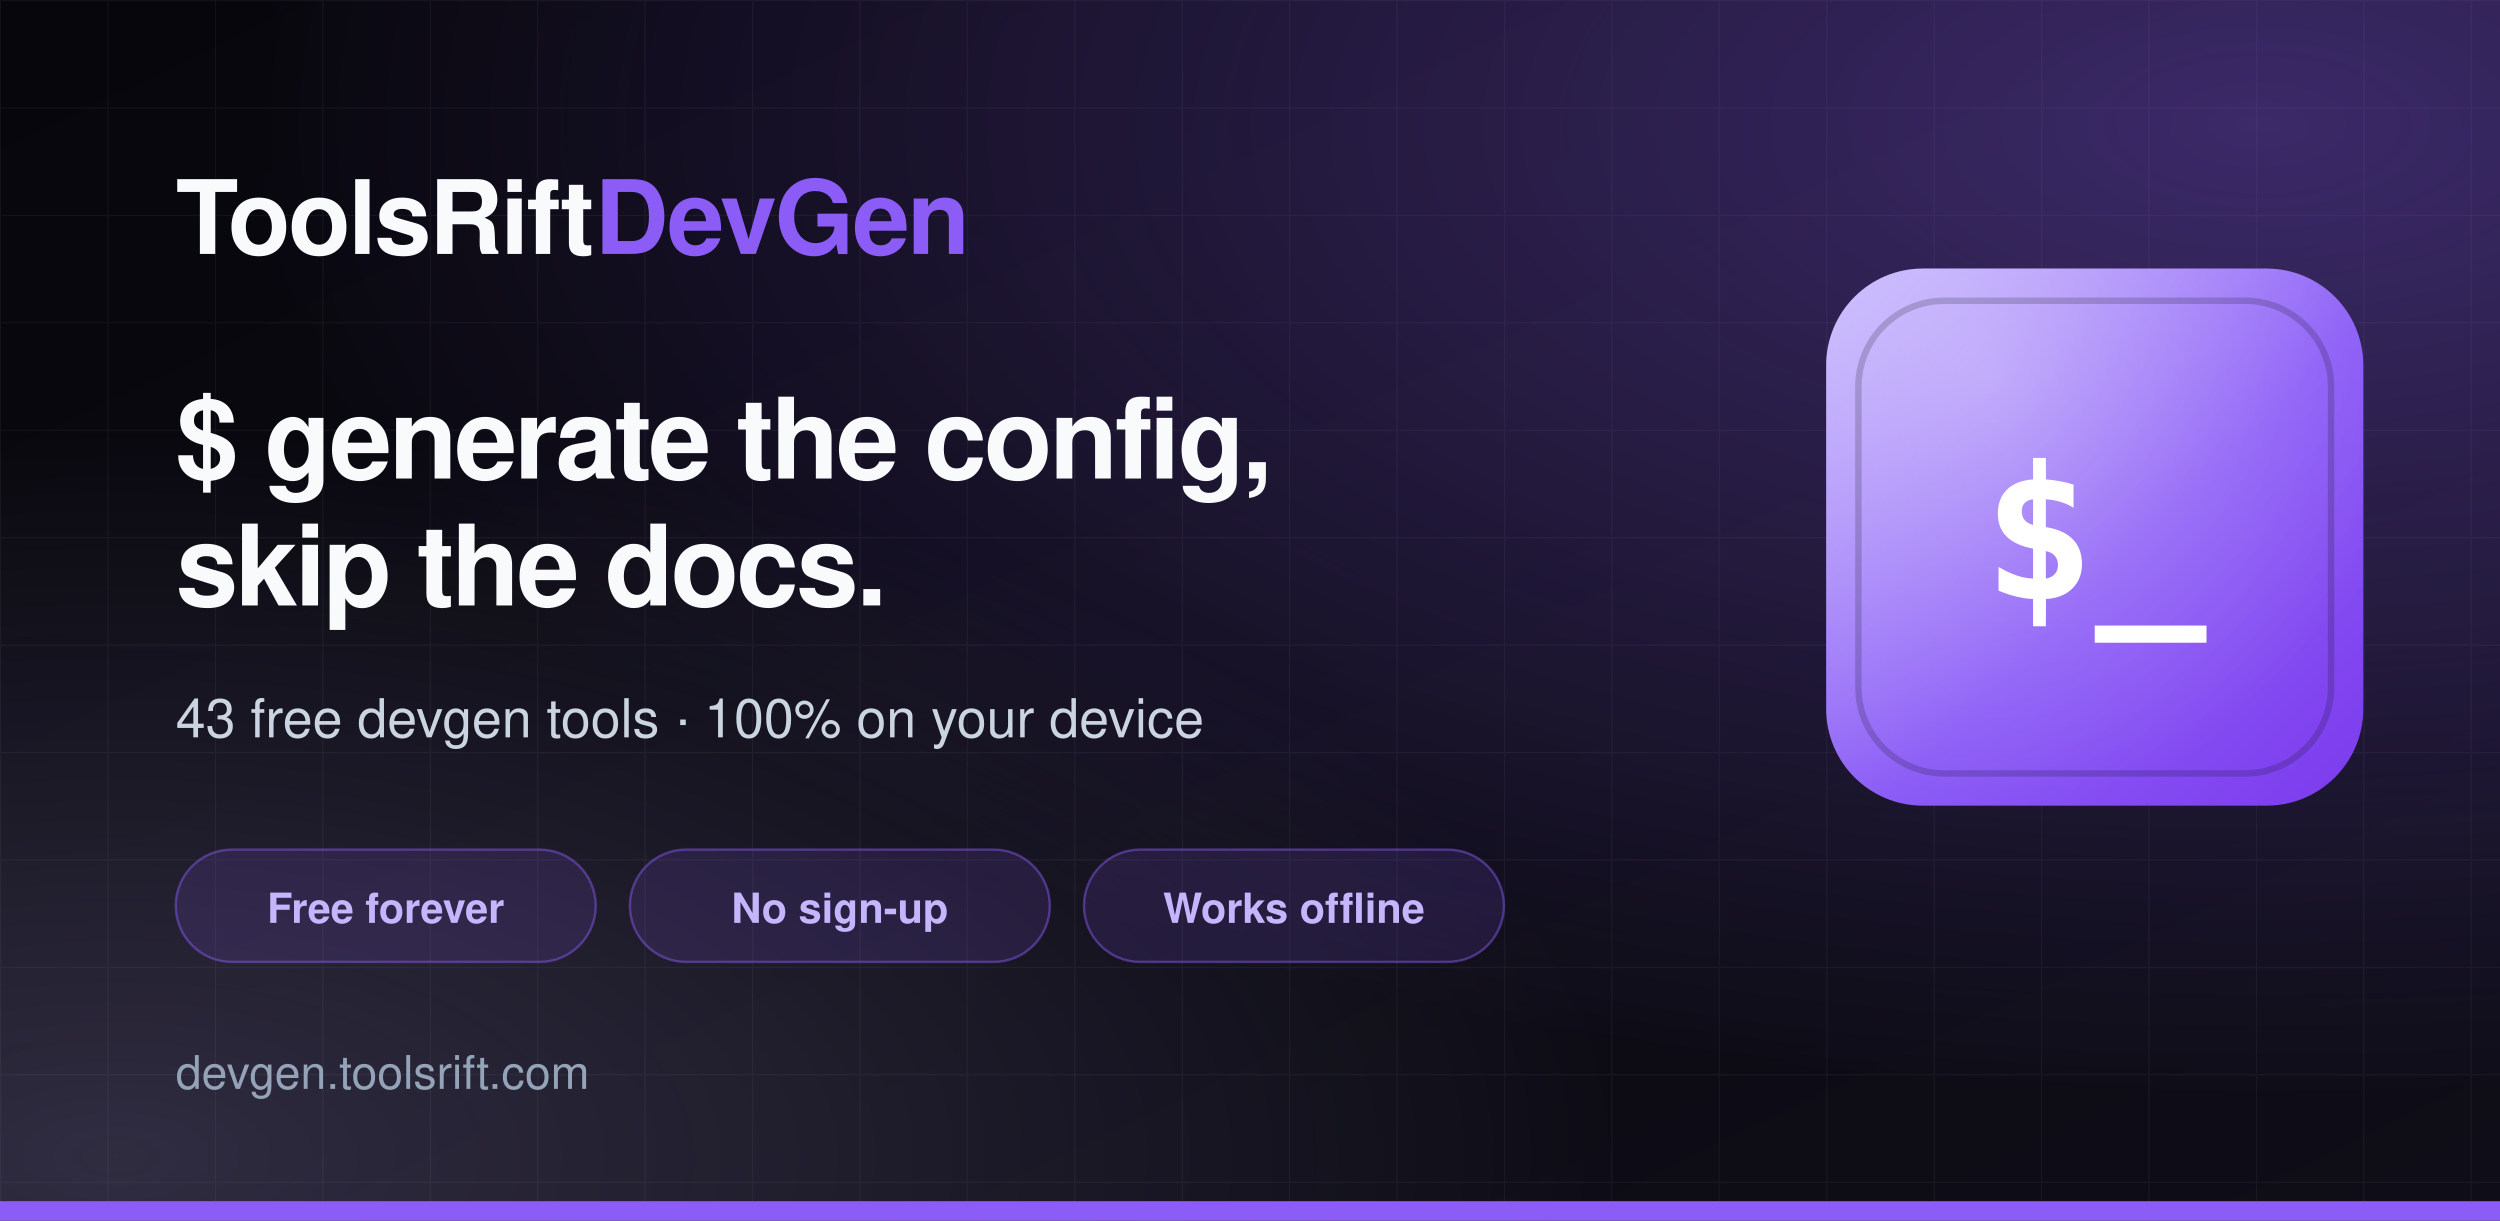
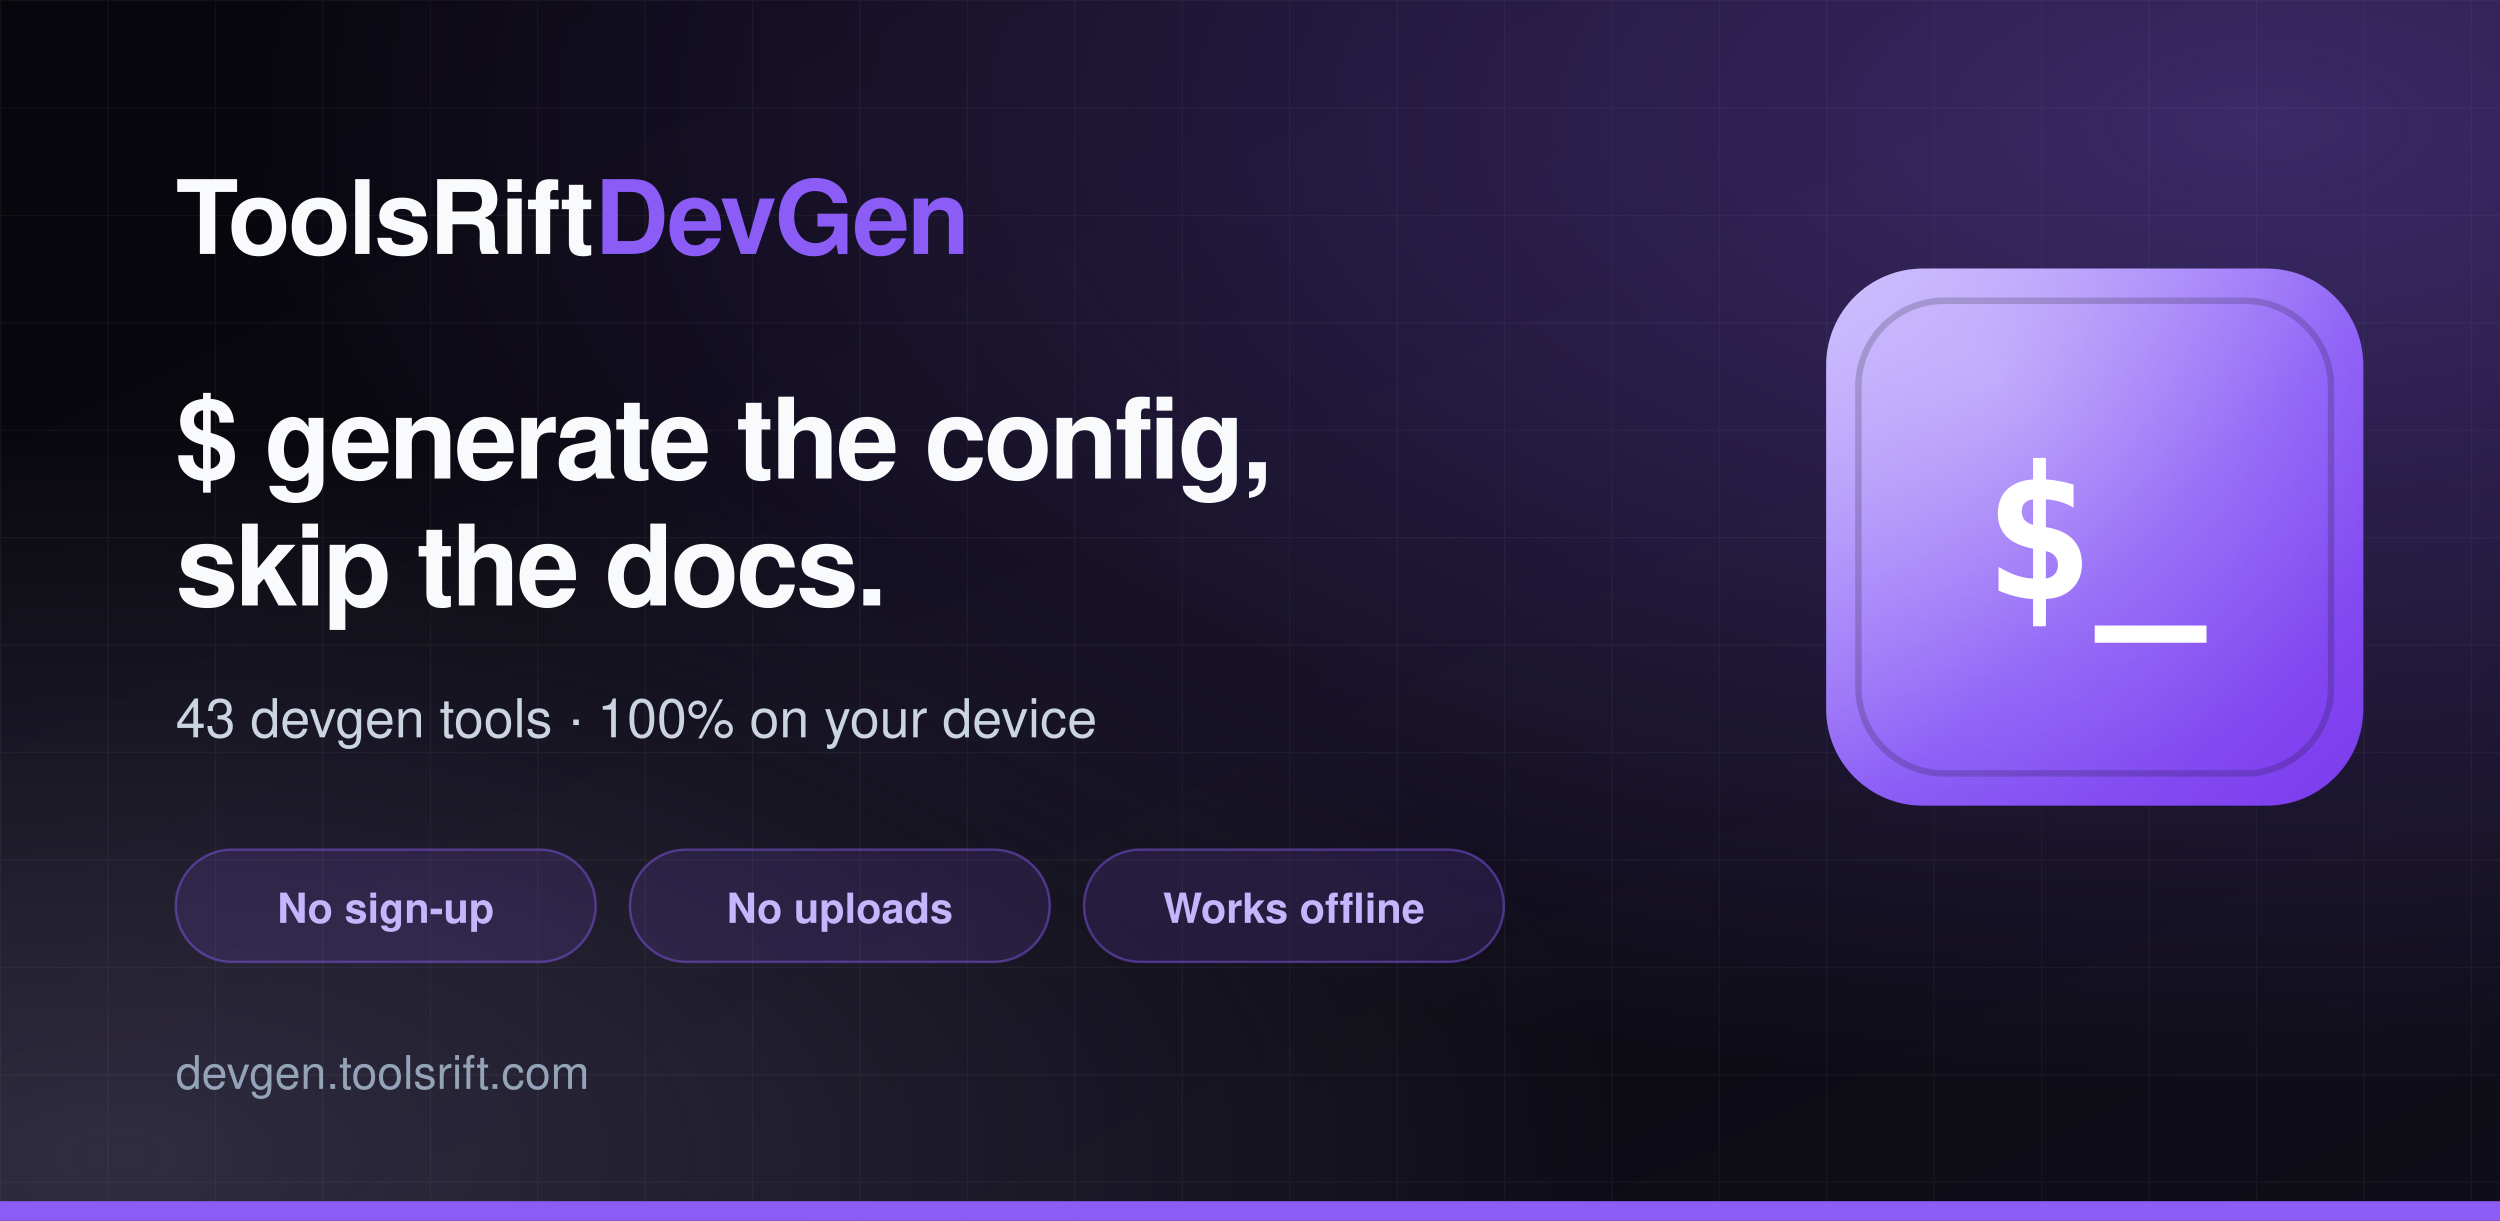
<svg xmlns="http://www.w3.org/2000/svg" viewBox="0 0 1024 500" width="1024" height="500">
  <defs>
    <linearGradient id="fbg" x1="0" y1="0" x2="1" y2="1">
      <stop offset="0" stop-color="#07060C" />
      <stop offset="1" stop-color="#0F0E18" />
    </linearGradient>
    <radialGradient id="fglow" cx="0.9" cy="0.1" r="0.8">
      <stop offset="0" stop-color="#8B5CF6" stop-opacity="0.38" />
      <stop offset="1" stop-color="#8B5CF6" stop-opacity="0" />
    </radialGradient>
    <radialGradient id="fglow2" cx="0.05" cy="0.95" r="0.6">
      <stop offset="0" stop-color="#C4B5FD" stop-opacity="0.2" />
      <stop offset="1" stop-color="#C4B5FD" stop-opacity="0" />
    </radialGradient>
    <pattern id="fgrid" width="44" height="44" patternUnits="userSpaceOnUse">
      <path d="M44 0H0v44" fill="none" stroke="#fff" stroke-opacity="0.045" />
    </pattern>
  </defs>
  <rect width="1024" height="500" fill="url(#fbg)" />
  <rect width="1024" height="500" fill="url(#fgrid)" />
  <rect width="1024" height="500" fill="url(#fglow)" />
  <rect width="1024" height="500" fill="url(#fglow2)" />
  <g transform="translate(748 110)">
    <defs>
      <linearGradient id="fg-g" x1="0" y1="0" x2="1" y2="1">
        <stop offset="0" stop-color="#C4B5FD" />
        <stop offset="0.55" stop-color="#8B5CF6" />
        <stop offset="1" stop-color="#7C3AED" />
      </linearGradient>
      <radialGradient id="fg-hl" cx="0.3" cy="0.2" r="0.8">
        <stop offset="0" stop-color="#fff" stop-opacity="0.28" />
        <stop offset="1" stop-color="#fff" stop-opacity="0" />
      </radialGradient>
      <clipPath id="fg-c">
        <rect width="220" height="220" rx="39.6" />
      </clipPath>
    </defs>
    <g clip-path="url(#fg-c)">
      <rect width="220" height="220" fill="url(#fg-g)" />
      <rect width="220" height="220" fill="url(#fg-hl)" />
      <rect x="13.2" y="13.2" width="193.6" height="193.6" rx="35.2" fill="none" stroke="#07060C" stroke-opacity="0.18" stroke-width="2.64" />
    </g>
    <g transform="translate(39.60 39.60) scale(1.408)" color="#ffffff">
      <text x="50" y="68" text-anchor="middle" font-family="Menlo, Consolas, monospace" font-weight="700" font-size="54" fill="currentColor">$_</text>
    </g>
  </g>
  <text x="72" y="104" font-family="Sora, 'Segoe UI', system-ui, -apple-system, Helvetica, Arial, sans-serif" font-weight="800" font-size="42" letter-spacing="-1" fill="#F8FAFC">ToolsRift<tspan fill="#8B5CF6"> DevGen</tspan>
  </text>
  <text x="72" y="196" font-family="Sora, 'Segoe UI', system-ui, -apple-system, Helvetica, Arial, sans-serif" font-weight="800" font-size="46" letter-spacing="-1.2" fill="#F8FAFC">$ generate the config,</text>
  <text x="72" y="248" font-family="Sora, 'Segoe UI', system-ui, -apple-system, Helvetica, Arial, sans-serif" font-weight="800" font-size="46" letter-spacing="-1.2" fill="#F8FAFC">skip the docs.</text>
-   <text x="72" y="302" font-family="Sora, 'Segoe UI', system-ui, -apple-system, Helvetica, Arial, sans-serif" font-weight="500" font-size="22" fill="#CBD5E1">43 free devgen tools · 100% on your device</text>
+   <text x="72" y="302" font-family="Sora, 'Segoe UI', system-ui, -apple-system, Helvetica, Arial, sans-serif" font-weight="500" font-size="22" fill="#CBD5E1">43 devgen tools · 100% on your device</text>
  <g transform="translate(72 348)">
    <rect x="0" y="0" width="172" height="46" rx="23" fill="#8B5CF6" fill-opacity="0.14" stroke="#8B5CF6" stroke-opacity="0.45" />
-     <text x="86" y="30" text-anchor="middle" font-family="Sora, 'Segoe UI', system-ui, -apple-system, Helvetica, Arial, sans-serif" font-weight="700" font-size="17" fill="#C4B5FD">Free forever</text>
+     <text x="86" y="30" text-anchor="middle" font-family="Sora, 'Segoe UI', system-ui, -apple-system, Helvetica, Arial, sans-serif" font-weight="700" font-size="17" fill="#C4B5FD">No sign-up</text>
    <rect x="186" y="0" width="172" height="46" rx="23" fill="#8B5CF6" fill-opacity="0.14" stroke="#8B5CF6" stroke-opacity="0.45" />
-     <text x="272" y="30" text-anchor="middle" font-family="Sora, 'Segoe UI', system-ui, -apple-system, Helvetica, Arial, sans-serif" font-weight="700" font-size="17" fill="#C4B5FD">No sign-up</text>
+     <text x="272" y="30" text-anchor="middle" font-family="Sora, 'Segoe UI', system-ui, -apple-system, Helvetica, Arial, sans-serif" font-weight="700" font-size="17" fill="#C4B5FD">No uploads</text>
    <rect x="372" y="0" width="172" height="46" rx="23" fill="#8B5CF6" fill-opacity="0.14" stroke="#8B5CF6" stroke-opacity="0.45" />
    <text x="458" y="30" text-anchor="middle" font-family="Sora, 'Segoe UI', system-ui, -apple-system, Helvetica, Arial, sans-serif" font-weight="700" font-size="17" fill="#C4B5FD">Works offline</text>
  </g>
  <text x="72" y="446" font-family="Sora, 'Segoe UI', system-ui, -apple-system, Helvetica, Arial, sans-serif" font-weight="500" font-size="19" fill="#94A3B8">devgen.toolsrift.com</text>
  <rect x="0" y="492" width="1024" height="8" fill="#8B5CF6" />
</svg>
